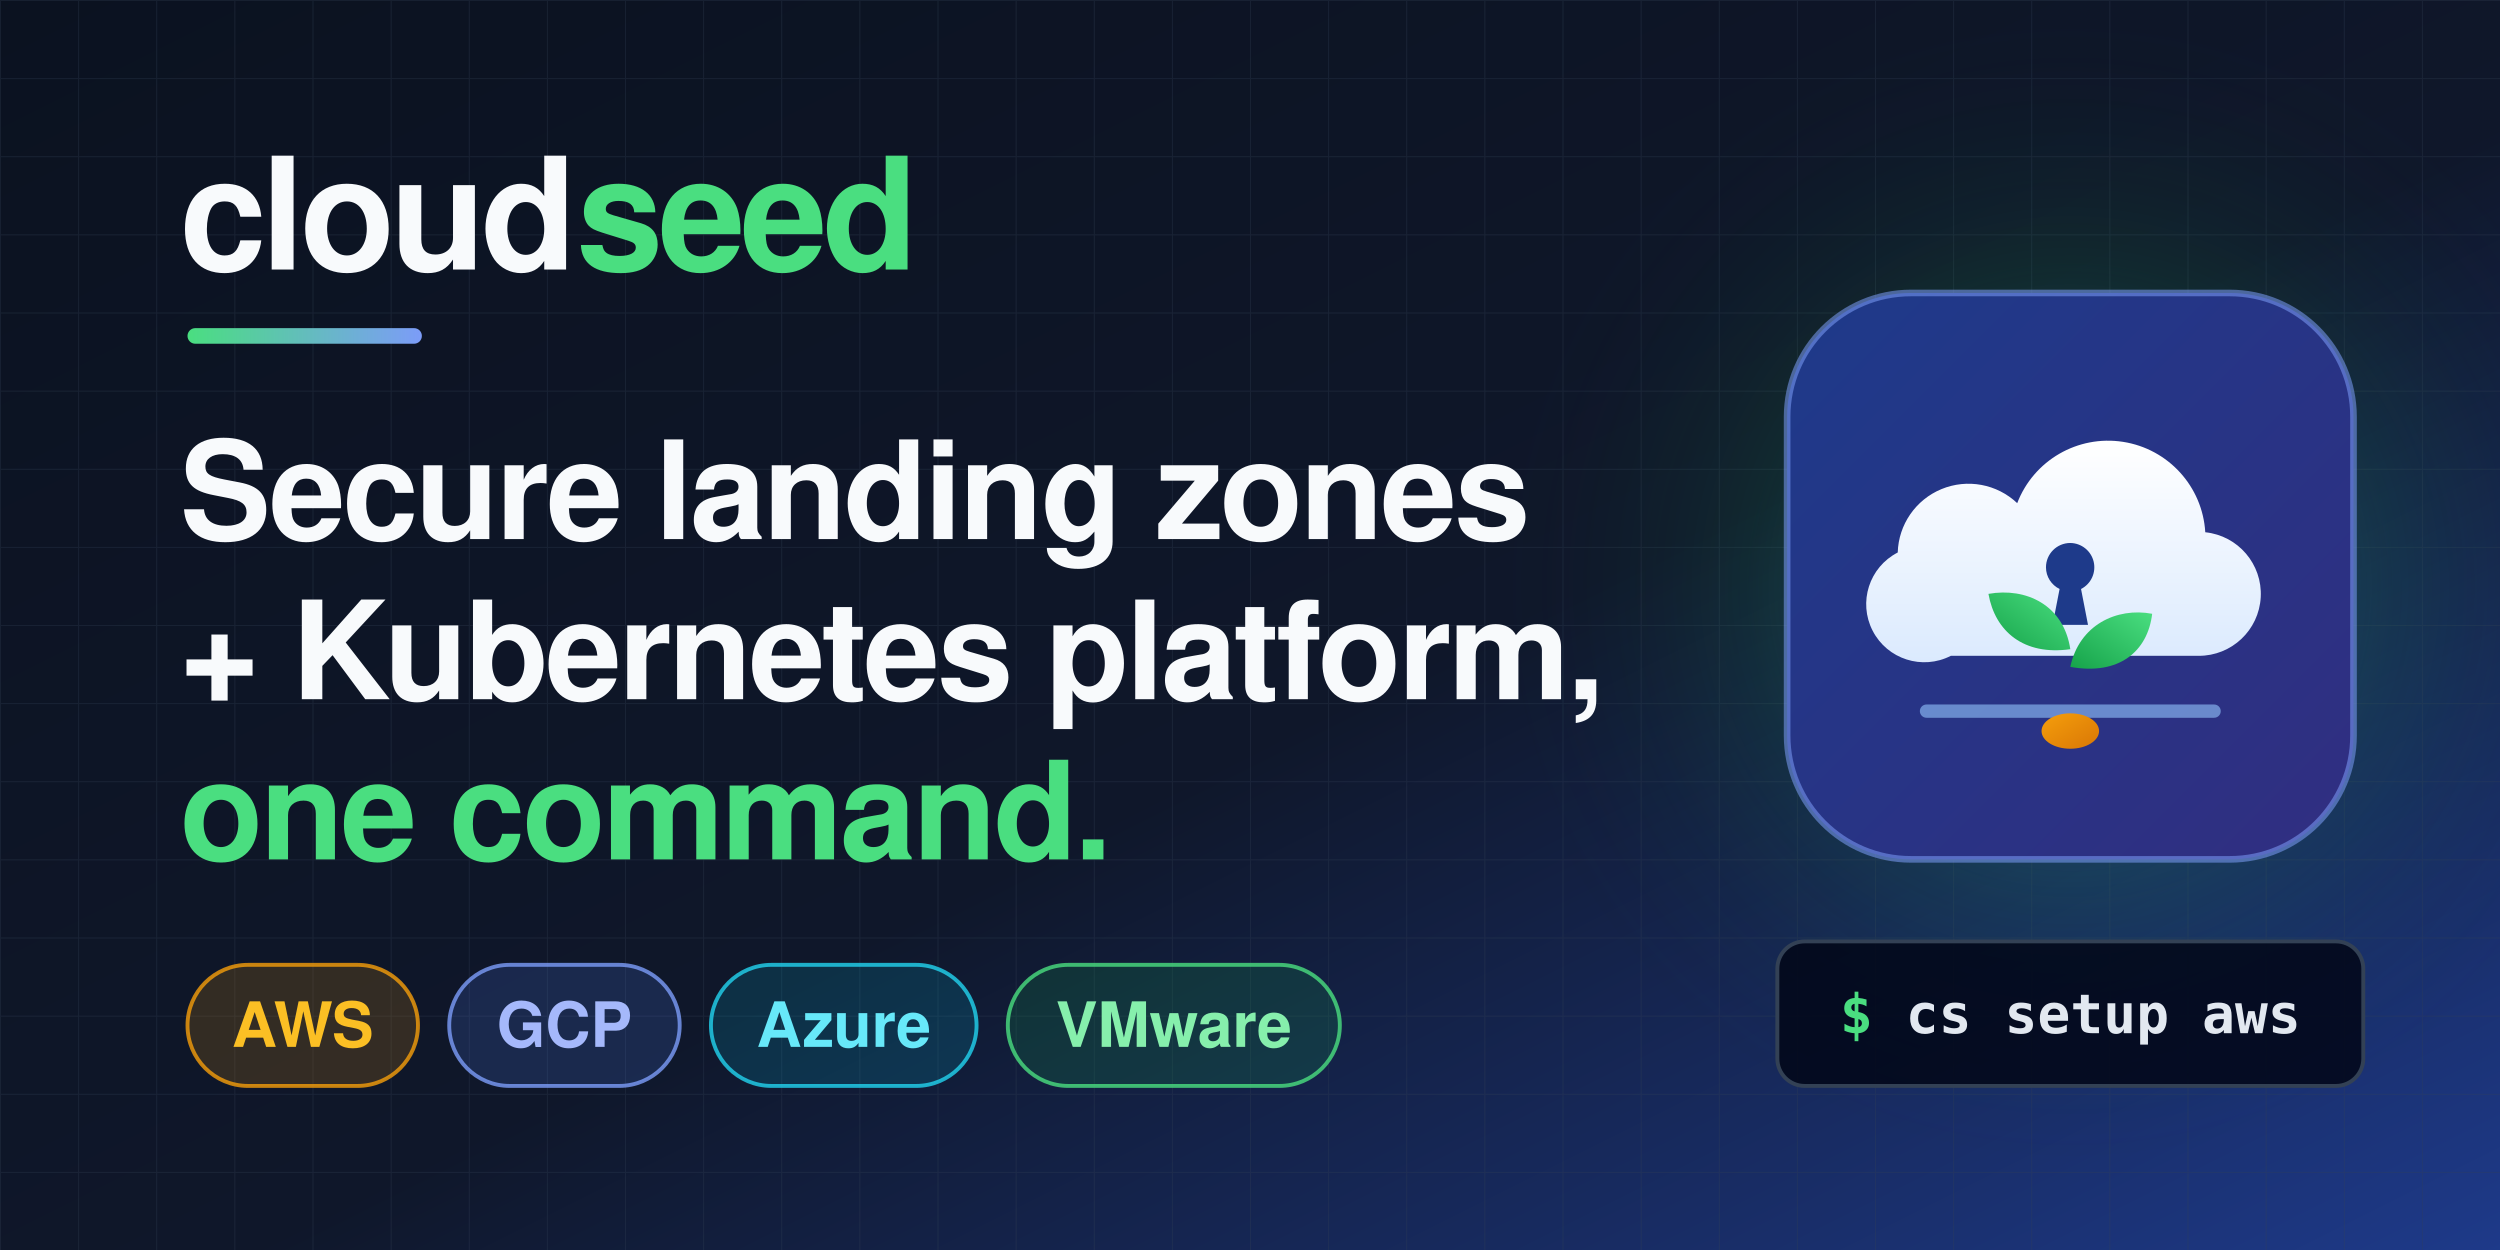
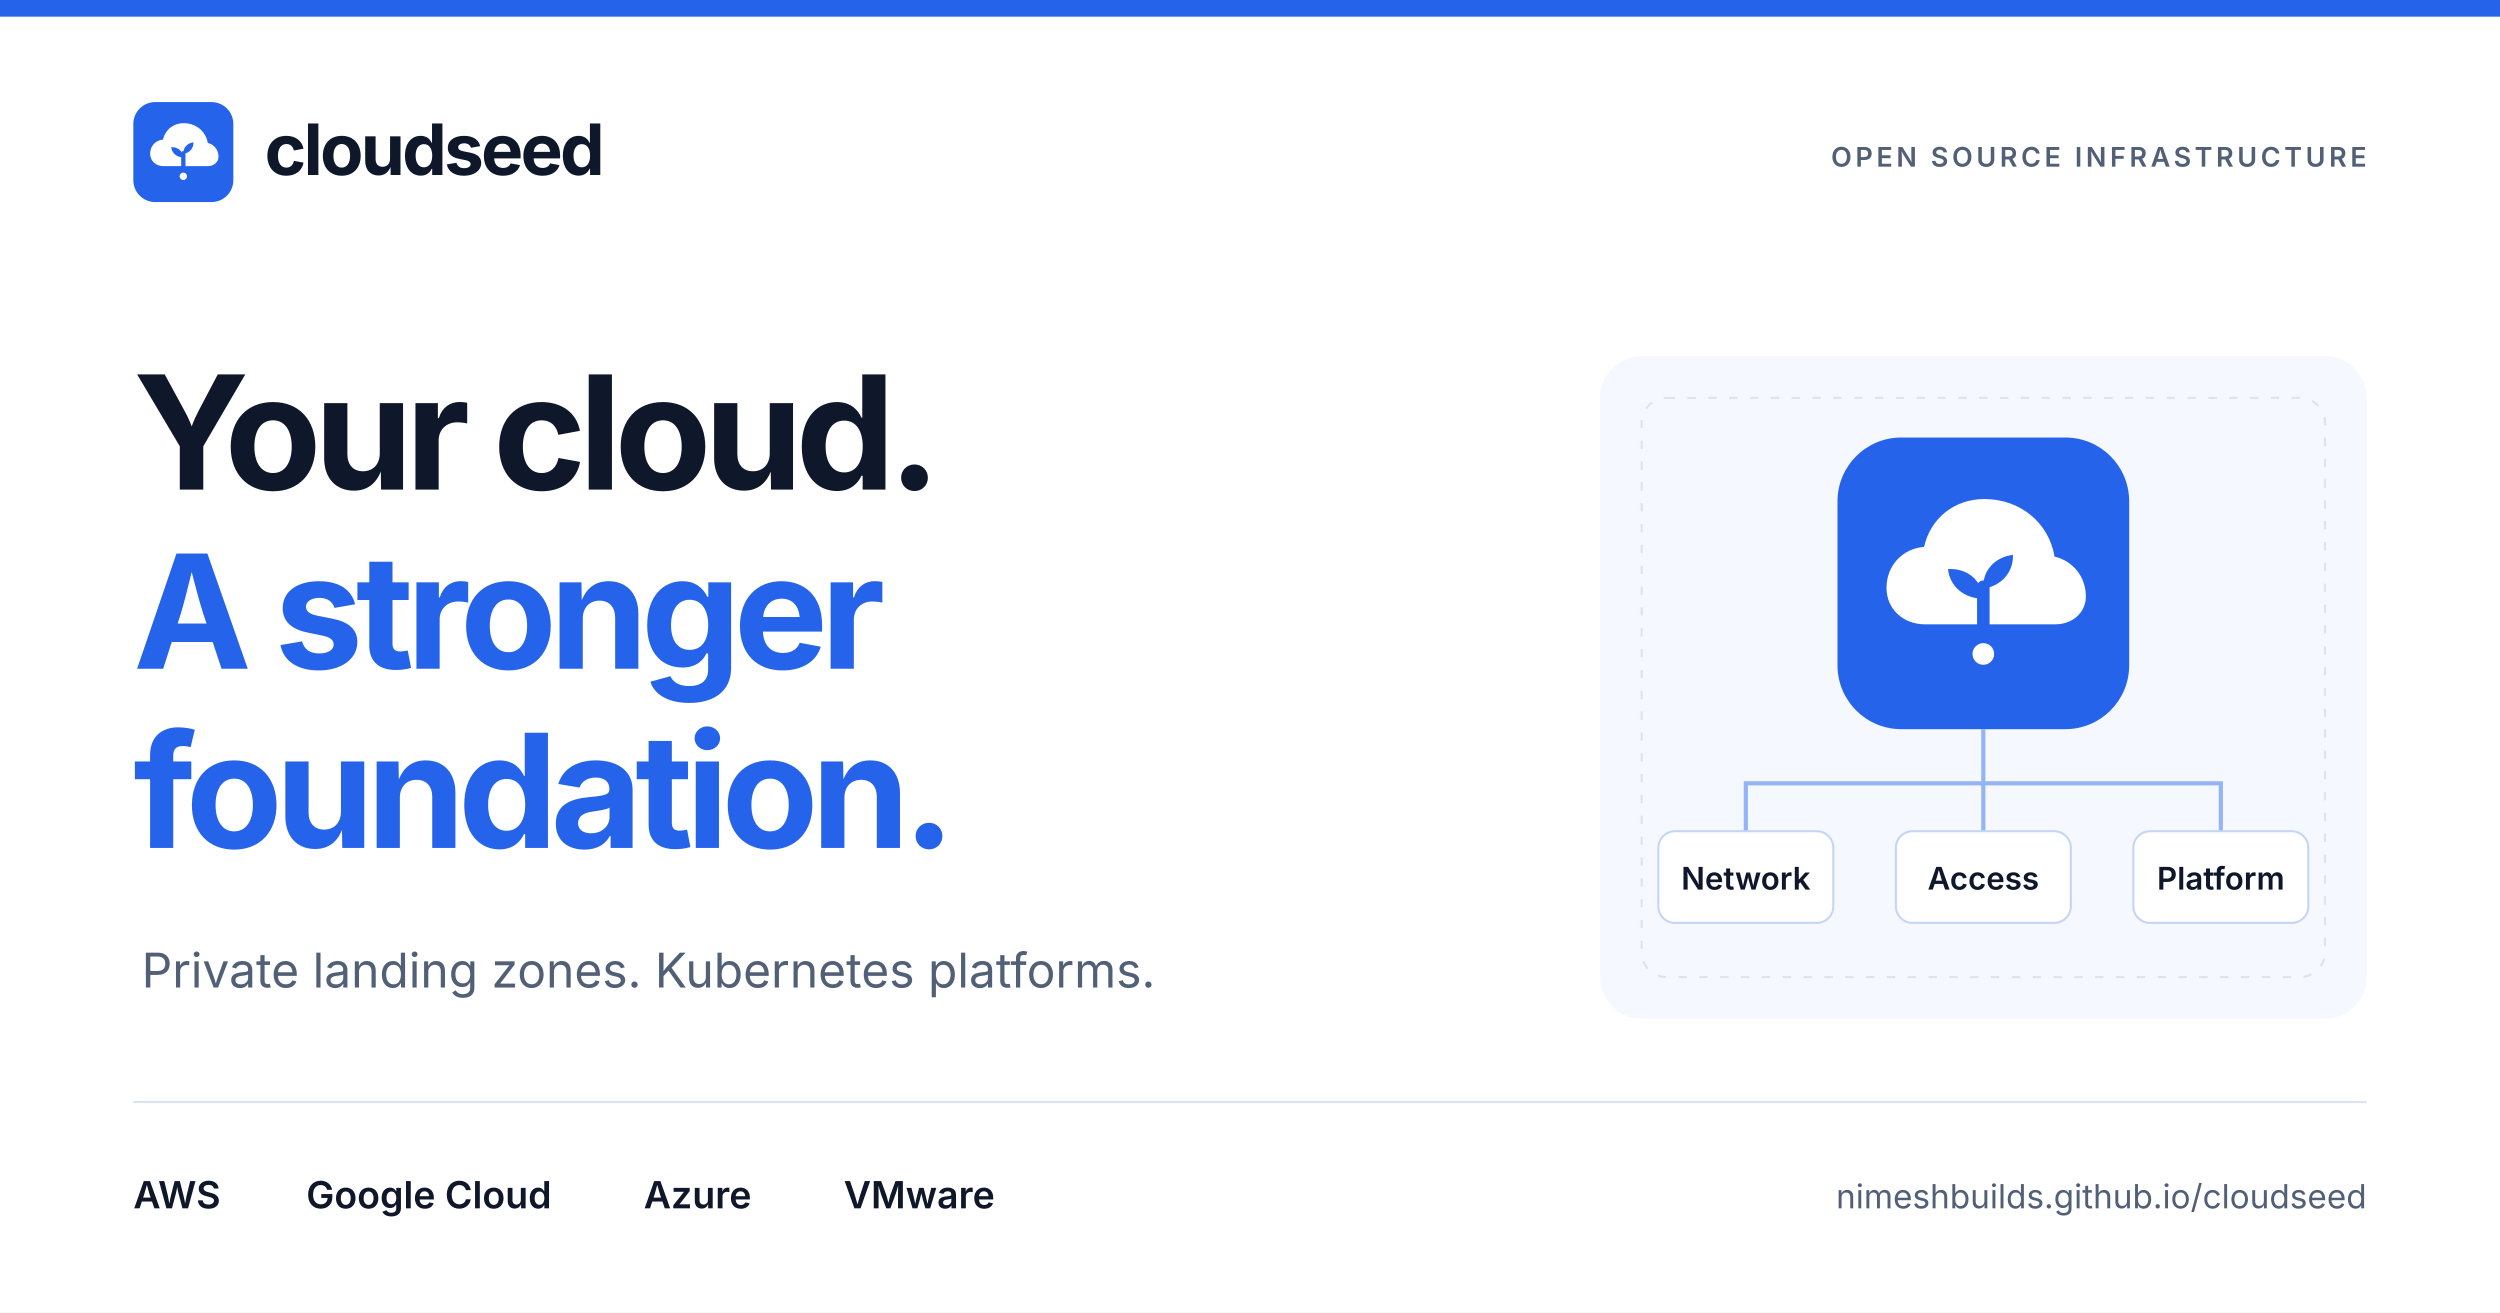
- <svg xmlns="http://www.w3.org/2000/svg" viewBox="0 0 1280 640" width="1280" height="640" role="img" aria-label="cloudseed: secure landing zones and a Kubernetes platform from one command, on AWS, GCP, Azure and VMware">
-   <defs>
-     <linearGradient id="bg" x1="0" y1="0" x2="1" y2="1">
-       <stop offset="0" stop-color="#0b1220" />
-       <stop offset="0.55" stop-color="#0f172a" />
-       <stop offset="1" stop-color="#1e3a8a" />
-     </linearGradient>
-     <linearGradient id="tile" x1="0" y1="0" x2="1" y2="1">
-       <stop offset="0" stop-color="#1e3a8a" />
-       <stop offset="1" stop-color="#312e81" />
-     </linearGradient>
-     <linearGradient id="cloud" x1="0" y1="0" x2="0" y2="1">
-       <stop offset="0" stop-color="#ffffff" />
-       <stop offset="1" stop-color="#dbeafe" />
-     </linearGradient>
-     <linearGradient id="leaf" x1="0" y1="1" x2="1" y2="0">
-       <stop offset="0" stop-color="#16a34a" />
-       <stop offset="1" stop-color="#4ade80" />
-     </linearGradient>
-     <linearGradient id="seed" x1="0" y1="0" x2="1" y2="1">
-       <stop offset="0" stop-color="#f59e0b" />
-       <stop offset="1" stop-color="#d97706" />
-     </linearGradient>
-     <linearGradient id="accent" x1="0" y1="0" x2="1" y2="0">
-       <stop offset="0" stop-color="#4ade80" />
-       <stop offset="1" stop-color="#7c9cf8" />
-     </linearGradient>
-     <radialGradient id="glow" cx="0.5" cy="0.5" r="0.5">
-       <stop offset="0" stop-color="#4f7df3" stop-opacity="0.45" />
-       <stop offset="0.55" stop-color="#22c55e" stop-opacity="0.10" />
-       <stop offset="1" stop-color="#0f172a" stop-opacity="0" />
-     </radialGradient>
-     <pattern id="grid" width="40" height="40" patternUnits="userSpaceOnUse">
-       <path d="M40 0H0V40" fill="none" stroke="#334155" stroke-opacity="0.30" stroke-width="1" />
-     </pattern>
-   </defs>
-   <rect width="1280" height="640" fill="url(#bg)" />
-   <rect width="1280" height="640" fill="url(#grid)" />
-   <circle cx="1060" cy="300" r="300" fill="url(#glow)" />
-   <g transform="translate(915 150) scale(0.5664)">
-     <rect width="512" height="512" rx="112" fill="url(#tile)" stroke="#7c9cf8" stroke-opacity="0.55" stroke-width="6" />
-     <path fill="url(#cloud)" d="M148 328h224a56 56 0 0 0 6-111.7A88 88 0 0 0 208 190a64 64 0 0 0-108 44.6A48 48 0 0 0 148 328z" />
-     <path fill="#1e3a8a" d="M256 226a22 22 0 0 0-22 22c0 8.6 5 16 12.3 19.6L240 300h32l-6.3-32.4A22 22 0 0 0 256 226z" />
-     <rect x="120" y="372" width="272" height="12" rx="6" fill="#93c5fd" opacity="0.6" />
-     <path d="M256 372v-64" stroke="url(#leaf)" stroke-width="14" stroke-linecap="round" fill="none" />
-     <path fill="url(#leaf)" d="M256 322c-6-40-40-56-74-50 6 34 32 56 74 50z" />
-     <path fill="url(#leaf)" d="M256 338c8-38 42-54 74-48-4 34-30 56-74 48z" />
-     <ellipse cx="256" cy="396" rx="26" ry="16" fill="url(#seed)" />
+ <svg xmlns="http://www.w3.org/2000/svg" width="1200" height="630" viewBox="0 0 1200 630" role="img" aria-labelledby="title">
+   <rect width="1200" height="630" fill="#fff" />
+   <rect width="1200" height="8" fill="#2563eb" />
+   <g transform="translate(64 49) scale(0.09375)">
+     <rect width="512" height="512" rx="112" fill="#2563eb" />
+     <path d="M154 328C115 328 86 301 86 264C86 225 114 195 152 192C163 142 205 108 258 108C320 108 371 149 381 209C414 217 436 245 436 279C436 307 413 328 382 328Z" fill="#fff" />
+     <path d="M256 328V262" fill="none" stroke="#2563eb" stroke-width="22" stroke-linecap="round" />
+     <path d="M256 283C222 283 197 261 194 231C225 229 253 248 256 283ZM256 265C254 234 276 210 308 206C309 236 288 261 256 265Z" fill="#2563eb" />
+     <circle cx="256" cy="380" r="19" fill="#fff" />
  </g>
-   <g font-family="'Helvetica Neue', Helvetica, 'Segoe UI', Inter, Arial, sans-serif">
-     <text x="92" y="138" font-size="80" font-weight="800" fill="#f8fafc" letter-spacing="-2.5">cloud<tspan fill="#4ade80">seed</tspan>
-     </text>
-     <rect x="96" y="168" width="120" height="8" rx="4" fill="url(#accent)" />
-     <g font-size="70" font-weight="800" letter-spacing="-1.5" fill="#f8fafc">
-       <text x="92" y="276">Secure landing zones</text>
-       <text x="92" y="358">+ Kubernetes platform,</text>
-       <text x="92" y="440" fill="#4ade80">one command.</text>
-     </g>
-     <g font-size="32" font-weight="700">
-       <rect x="96" y="494" width="118" height="62" rx="31" fill="#f59e0b" fill-opacity="0.16" stroke="#f59e0b" stroke-opacity="0.8" stroke-width="2" />
-       <text x="155" y="536" text-anchor="middle" fill="#fbbf24">AWS</text>
-       <rect x="230" y="494" width="118" height="62" rx="31" fill="#4f7df3" fill-opacity="0.18" stroke="#7c9cf8" stroke-opacity="0.8" stroke-width="2" />
-       <text x="289" y="536" text-anchor="middle" fill="#a5b8fb">GCP</text>
-       <rect x="364" y="494" width="136" height="62" rx="31" fill="#06b6d4" fill-opacity="0.16" stroke="#22d3ee" stroke-opacity="0.8" stroke-width="2" />
-       <text x="432" y="536" text-anchor="middle" fill="#67e8f9">Azure</text>
-       <rect x="516" y="494" width="170" height="62" rx="31" fill="#16a34a" fill-opacity="0.18" stroke="#4ade80" stroke-opacity="0.8" stroke-width="2" />
-       <text x="601" y="536" text-anchor="middle" fill="#86efac">VMware</text>
-     </g>
-     <rect x="910" y="482" width="300" height="74" rx="14" fill="#020617" fill-opacity="0.85" stroke="#334155" stroke-width="2" />
-     <text x="1060" y="529" text-anchor="middle" font-family="Menlo, 'SF Mono', SFMono-Regular, Consolas, monospace" font-size="28" font-weight="700" fill="#e2e8f0">
-       <tspan fill="#4ade80">$</tspan> cs setup aws</text>
+   <text x="127" y="84" font-family="Inter, Helvetica Neue, Helvetica, Arial, sans-serif" font-size="34" font-weight="700" letter-spacing="-1.3" fill="#0f172a" text-anchor="start">cloudseed</text>
+   <text x="1136" y="80" font-family="Inter, Helvetica Neue, Helvetica, Arial, sans-serif" font-size="13" font-weight="600" letter-spacing="1.7" fill="#526077" text-anchor="end">OPEN SOURCE INFRASTRUCTURE</text>
+   <text x="64" y="235" font-family="Inter, Helvetica Neue, Helvetica, Arial, sans-serif" font-size="76" font-weight="700" letter-spacing="-3.5" fill="#0f172a" text-anchor="start">Your cloud.</text>
+   <text x="64" y="321" font-family="Inter, Helvetica Neue, Helvetica, Arial, sans-serif" font-size="76" font-weight="700" letter-spacing="-3.5" fill="#2563eb" text-anchor="start">A stronger</text>
+   <text x="64" y="407" font-family="Inter, Helvetica Neue, Helvetica, Arial, sans-serif" font-size="76" font-weight="700" letter-spacing="-3.5" fill="#2563eb" text-anchor="start">foundation.</text>
+   <text x="68" y="474" font-family="Inter, Helvetica Neue, Helvetica, Arial, sans-serif" font-size="23" font-weight="400" letter-spacing="0" fill="#526077" text-anchor="start">Private landing zones. Kubernetes platforms.</text>
+   <rect x="768" y="171" width="368" height="318" rx="20" fill="#f5f8ff" />
+   <rect x="788" y="191" width="328" height="278" rx="12" fill="none" stroke="#dbe3f0" stroke-dasharray="4 6" />
+   <g transform="translate(882 210) scale(0.273438)">
+     <rect width="512" height="512" rx="112" fill="#2563eb" />
+     <path d="M154 328C115 328 86 301 86 264C86 225 114 195 152 192C163 142 205 108 258 108C320 108 371 149 381 209C414 217 436 245 436 279C436 307 413 328 382 328Z" fill="#fff" />
+     <path d="M256 328V262" fill="none" stroke="#2563eb" stroke-width="22" stroke-linecap="round" />
+     <path d="M256 283C222 283 197 261 194 231C225 229 253 248 256 283ZM256 265C254 234 276 210 308 206C309 236 288 261 256 265Z" fill="#2563eb" />
+     <circle cx="256" cy="380" r="19" fill="#fff" />
  </g>
+   <path d="M952 350V376M838 399V376H1066V399M952 376V399" fill="none" stroke="#94b4f5" stroke-width="2" />
+   <rect x="796" y="399" width="84" height="44" rx="8" fill="#fff" stroke="#c5d5f5" />
+   <text x="838" y="427" font-family="Inter, Helvetica Neue, Helvetica, Arial, sans-serif" font-size="15" font-weight="600" letter-spacing="0" fill="#0f172a" text-anchor="middle">Network</text>
+   <rect x="910" y="399" width="84" height="44" rx="8" fill="#fff" stroke="#c5d5f5" />
+   <text x="952" y="427" font-family="Inter, Helvetica Neue, Helvetica, Arial, sans-serif" font-size="15" font-weight="600" letter-spacing="0" fill="#0f172a" text-anchor="middle">Access</text>
+   <rect x="1024" y="399" width="84" height="44" rx="8" fill="#fff" stroke="#c5d5f5" />
+   <text x="1066" y="427" font-family="Inter, Helvetica Neue, Helvetica, Arial, sans-serif" font-size="15" font-weight="600" letter-spacing="0" fill="#0f172a" text-anchor="middle">Platform</text>
+   <path d="M64 529H1136" stroke="#dbe3f0" />
+   <text x="64" y="580" font-family="Inter, Helvetica Neue, Helvetica, Arial, sans-serif" font-size="18" font-weight="600" letter-spacing="0" fill="#0f172a" text-anchor="start">AWS</text>
+   <text x="147" y="580" font-family="Inter, Helvetica Neue, Helvetica, Arial, sans-serif" font-size="18" font-weight="600" letter-spacing="0" fill="#0f172a" text-anchor="start">Google Cloud</text>
+   <text x="309" y="580" font-family="Inter, Helvetica Neue, Helvetica, Arial, sans-serif" font-size="18" font-weight="600" letter-spacing="0" fill="#0f172a" text-anchor="start">Azure</text>
+   <text x="405" y="580" font-family="Inter, Helvetica Neue, Helvetica, Arial, sans-serif" font-size="18" font-weight="600" letter-spacing="0" fill="#0f172a" text-anchor="start">VMware</text>
+   <text x="1136" y="580" font-family="Inter, Helvetica Neue, Helvetica, Arial, sans-serif" font-size="16" font-weight="400" letter-spacing="0" fill="#526077" text-anchor="end">nimeshbuilds.github.io/cloudseed</text>
</svg>
